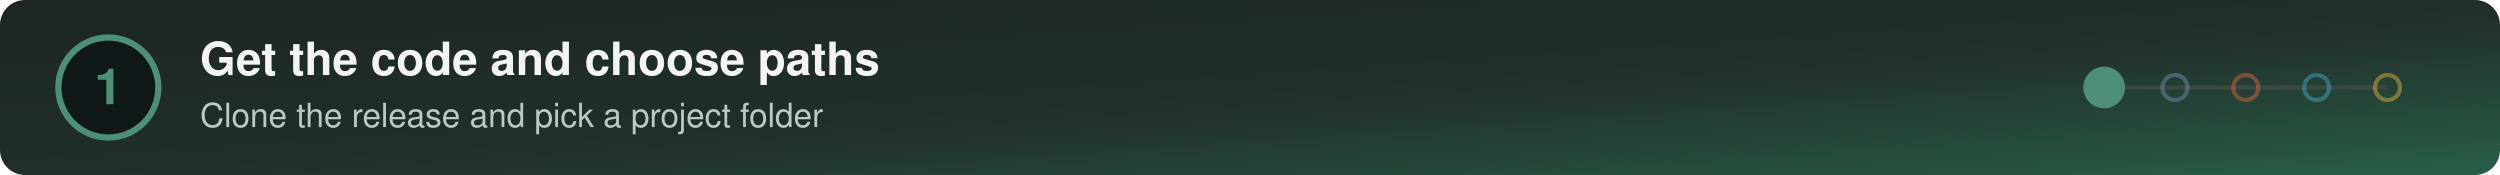
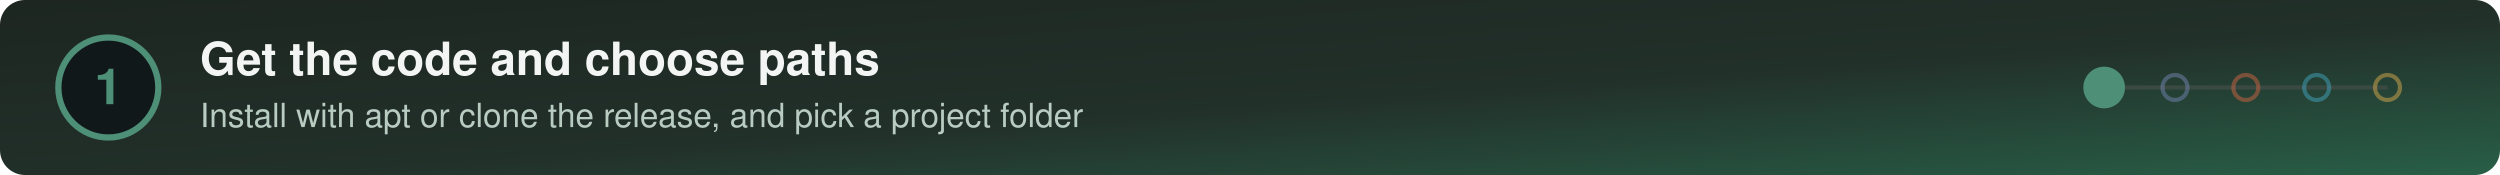
<svg xmlns="http://www.w3.org/2000/svg" viewBox="0 0 1200 84" width="1200" height="84" role="img" aria-label="Step 1 of 5: Get the code and choose paths">
  <defs>
    <linearGradient id="bg" x1="0" y1="0" x2="1" y2="1">
      <stop offset="0%" stop-color="#1D2621" />
      <stop offset="55%" stop-color="#22302A" />
      <stop offset="100%" stop-color="#285F47" />
    </linearGradient>
  </defs>
  <rect width="1200" height="84" rx="12" fill="url(#bg)" />
  <circle cx="52" cy="42" r="24" fill="#10181A" stroke="#4E8F78" stroke-width="3" />
  <text x="52" y="50" font-family="Helvetica Neue, Helvetica, Arial, sans-serif" font-size="24" font-weight="700" fill="#4E8F78" text-anchor="middle">1</text>
  <text x="96" y="36" font-family="Helvetica Neue, Helvetica, Arial, sans-serif" font-size="22" font-weight="700" fill="#F2F5F3">Get the code and choose paths</text>
-   <text x="96" y="61" font-family="Helvetica Neue, Helvetica, Arial, sans-serif" font-size="16" fill="#B9CCC2">Clone the release and pick a project folder</text>
+   <text x="96" y="61" font-family="Helvetica Neue, Helvetica, Arial, sans-serif" font-size="16" fill="#B9CCC2">Install with apt or clone the release, and pick a project folder</text>
  <path d="M1010 42 H1146" stroke="#3A4A42" stroke-width="2" />
  <circle cx="1010" cy="42" r="9" fill="#4E8F78" stroke="#4E8F78" stroke-width="2" opacity="1" />
  <circle cx="1044" cy="42" r="6" fill="none" stroke="#6C7DA6" stroke-width="2" opacity="0.55" />
  <circle cx="1078" cy="42" r="6" fill="none" stroke="#C0613F" stroke-width="2" opacity="0.55" />
  <circle cx="1112" cy="42" r="6" fill="none" stroke="#3F9AB2" stroke-width="2" opacity="0.55" />
  <circle cx="1146" cy="42" r="6" fill="none" stroke="#C9A14A" stroke-width="2" opacity="0.55" />
</svg>
